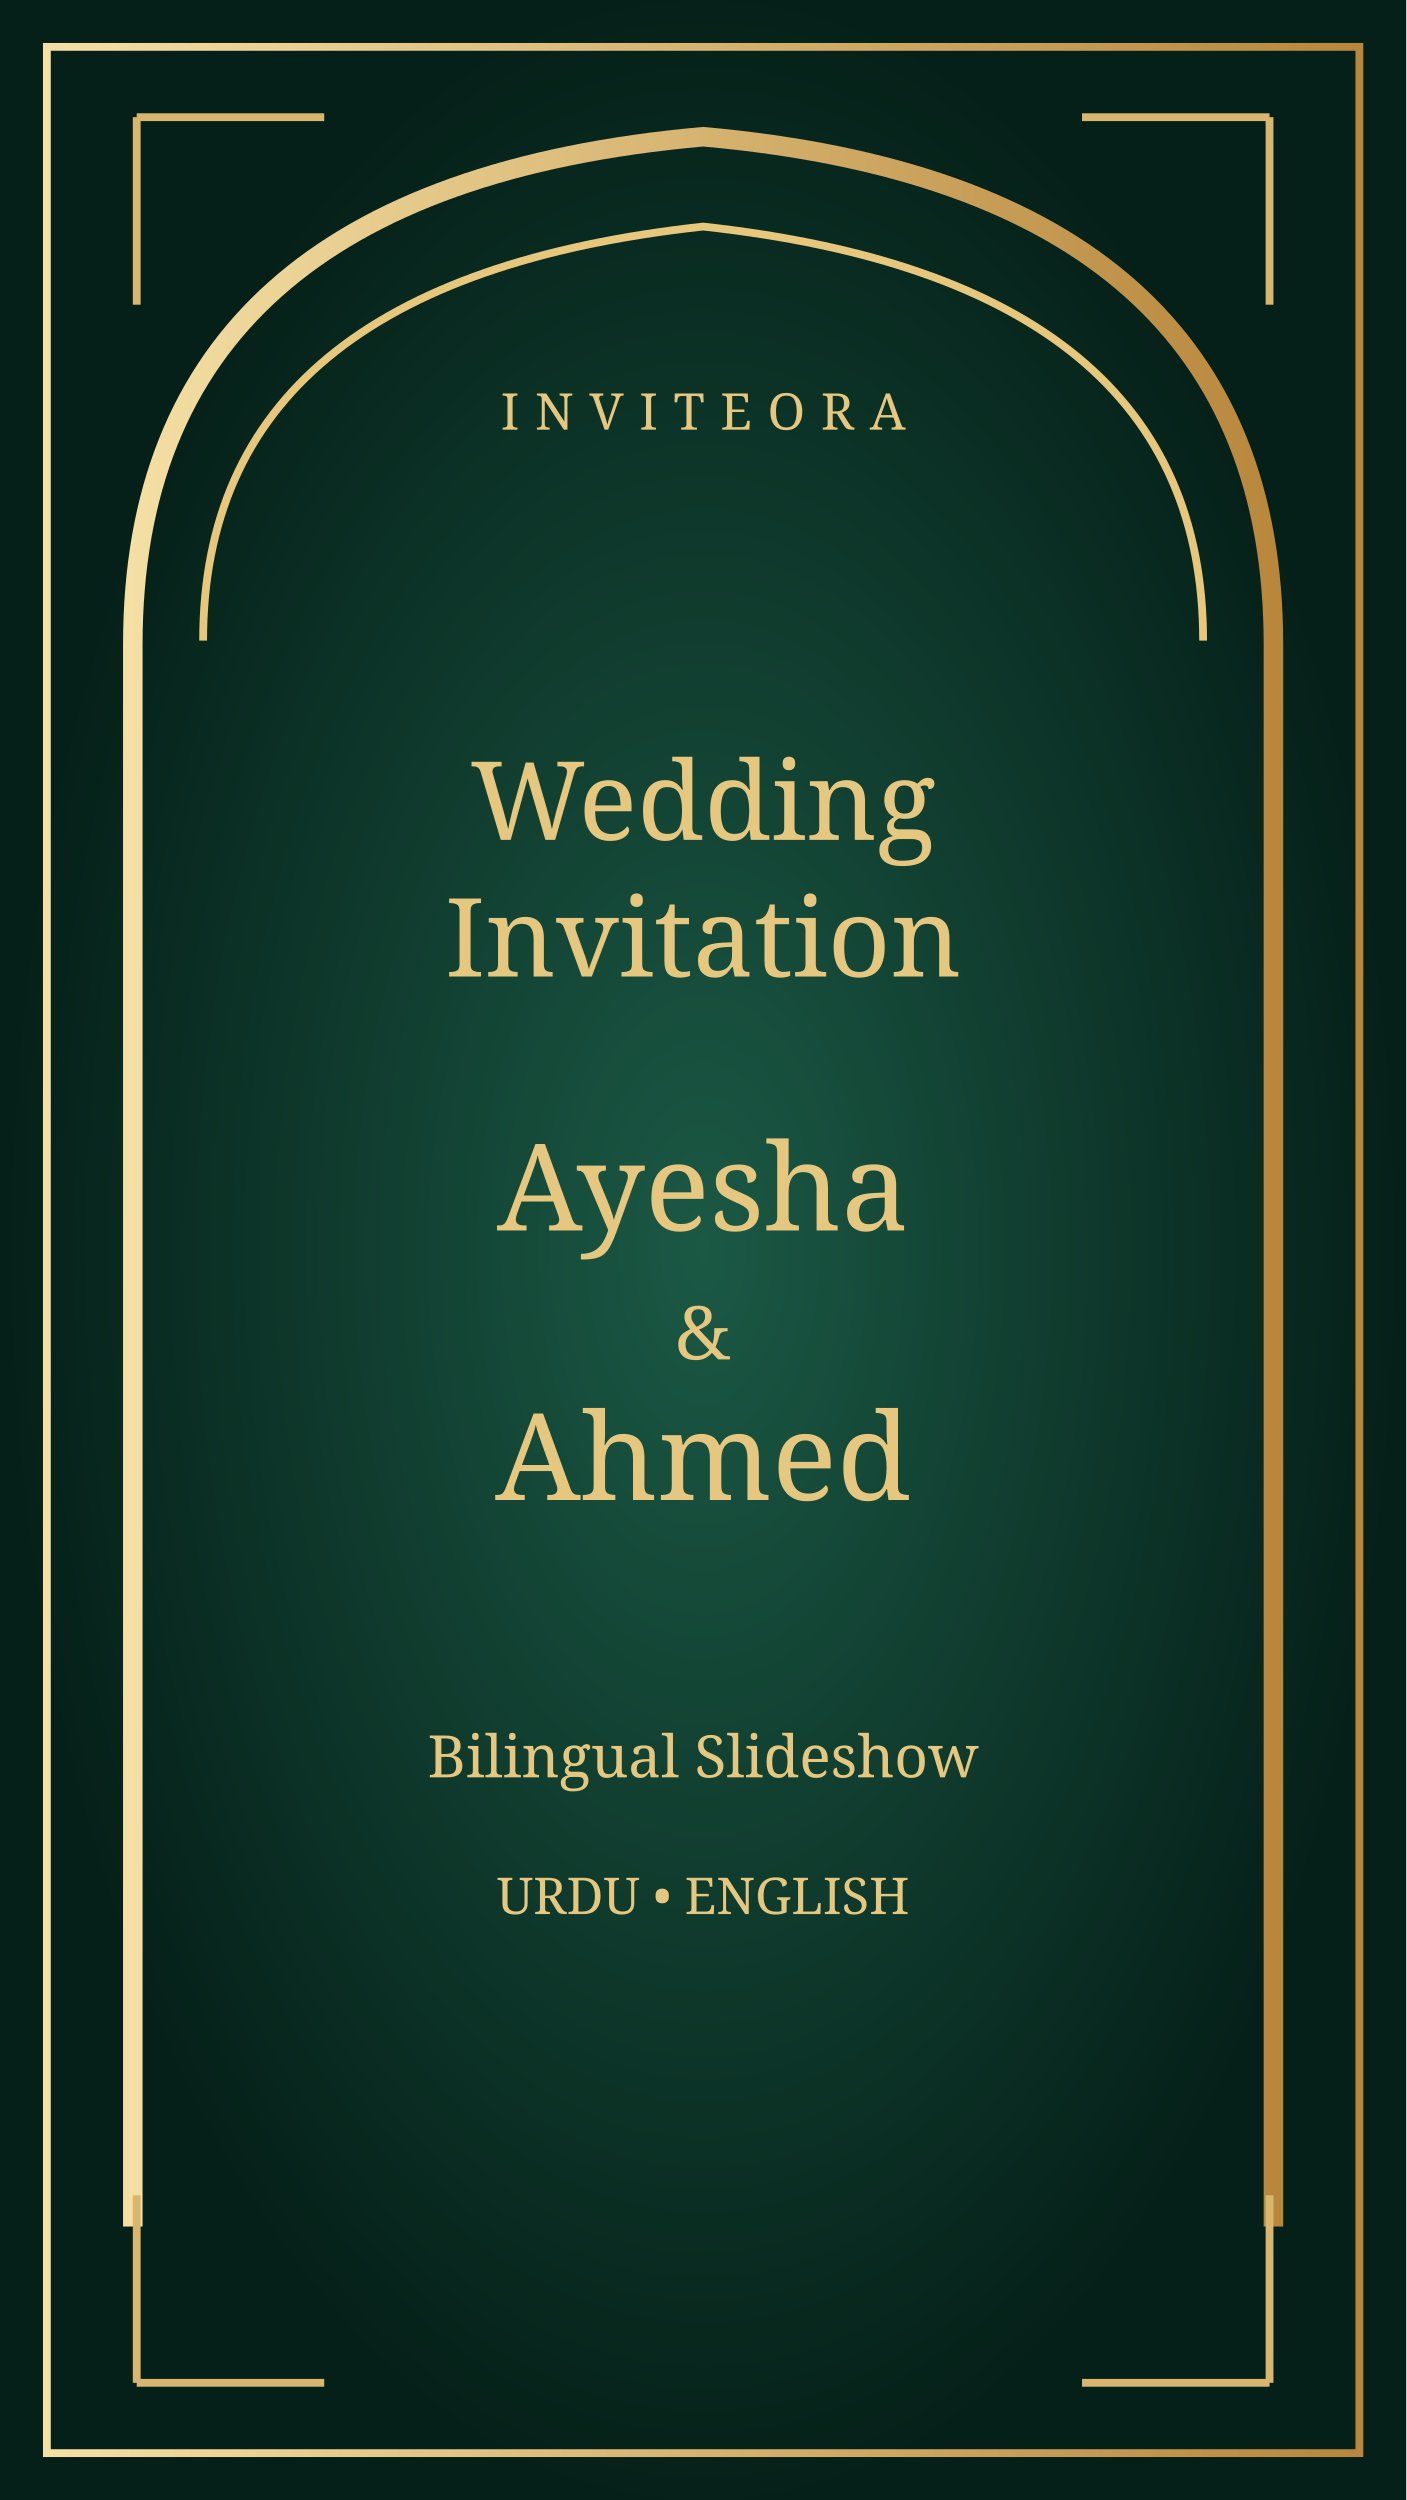
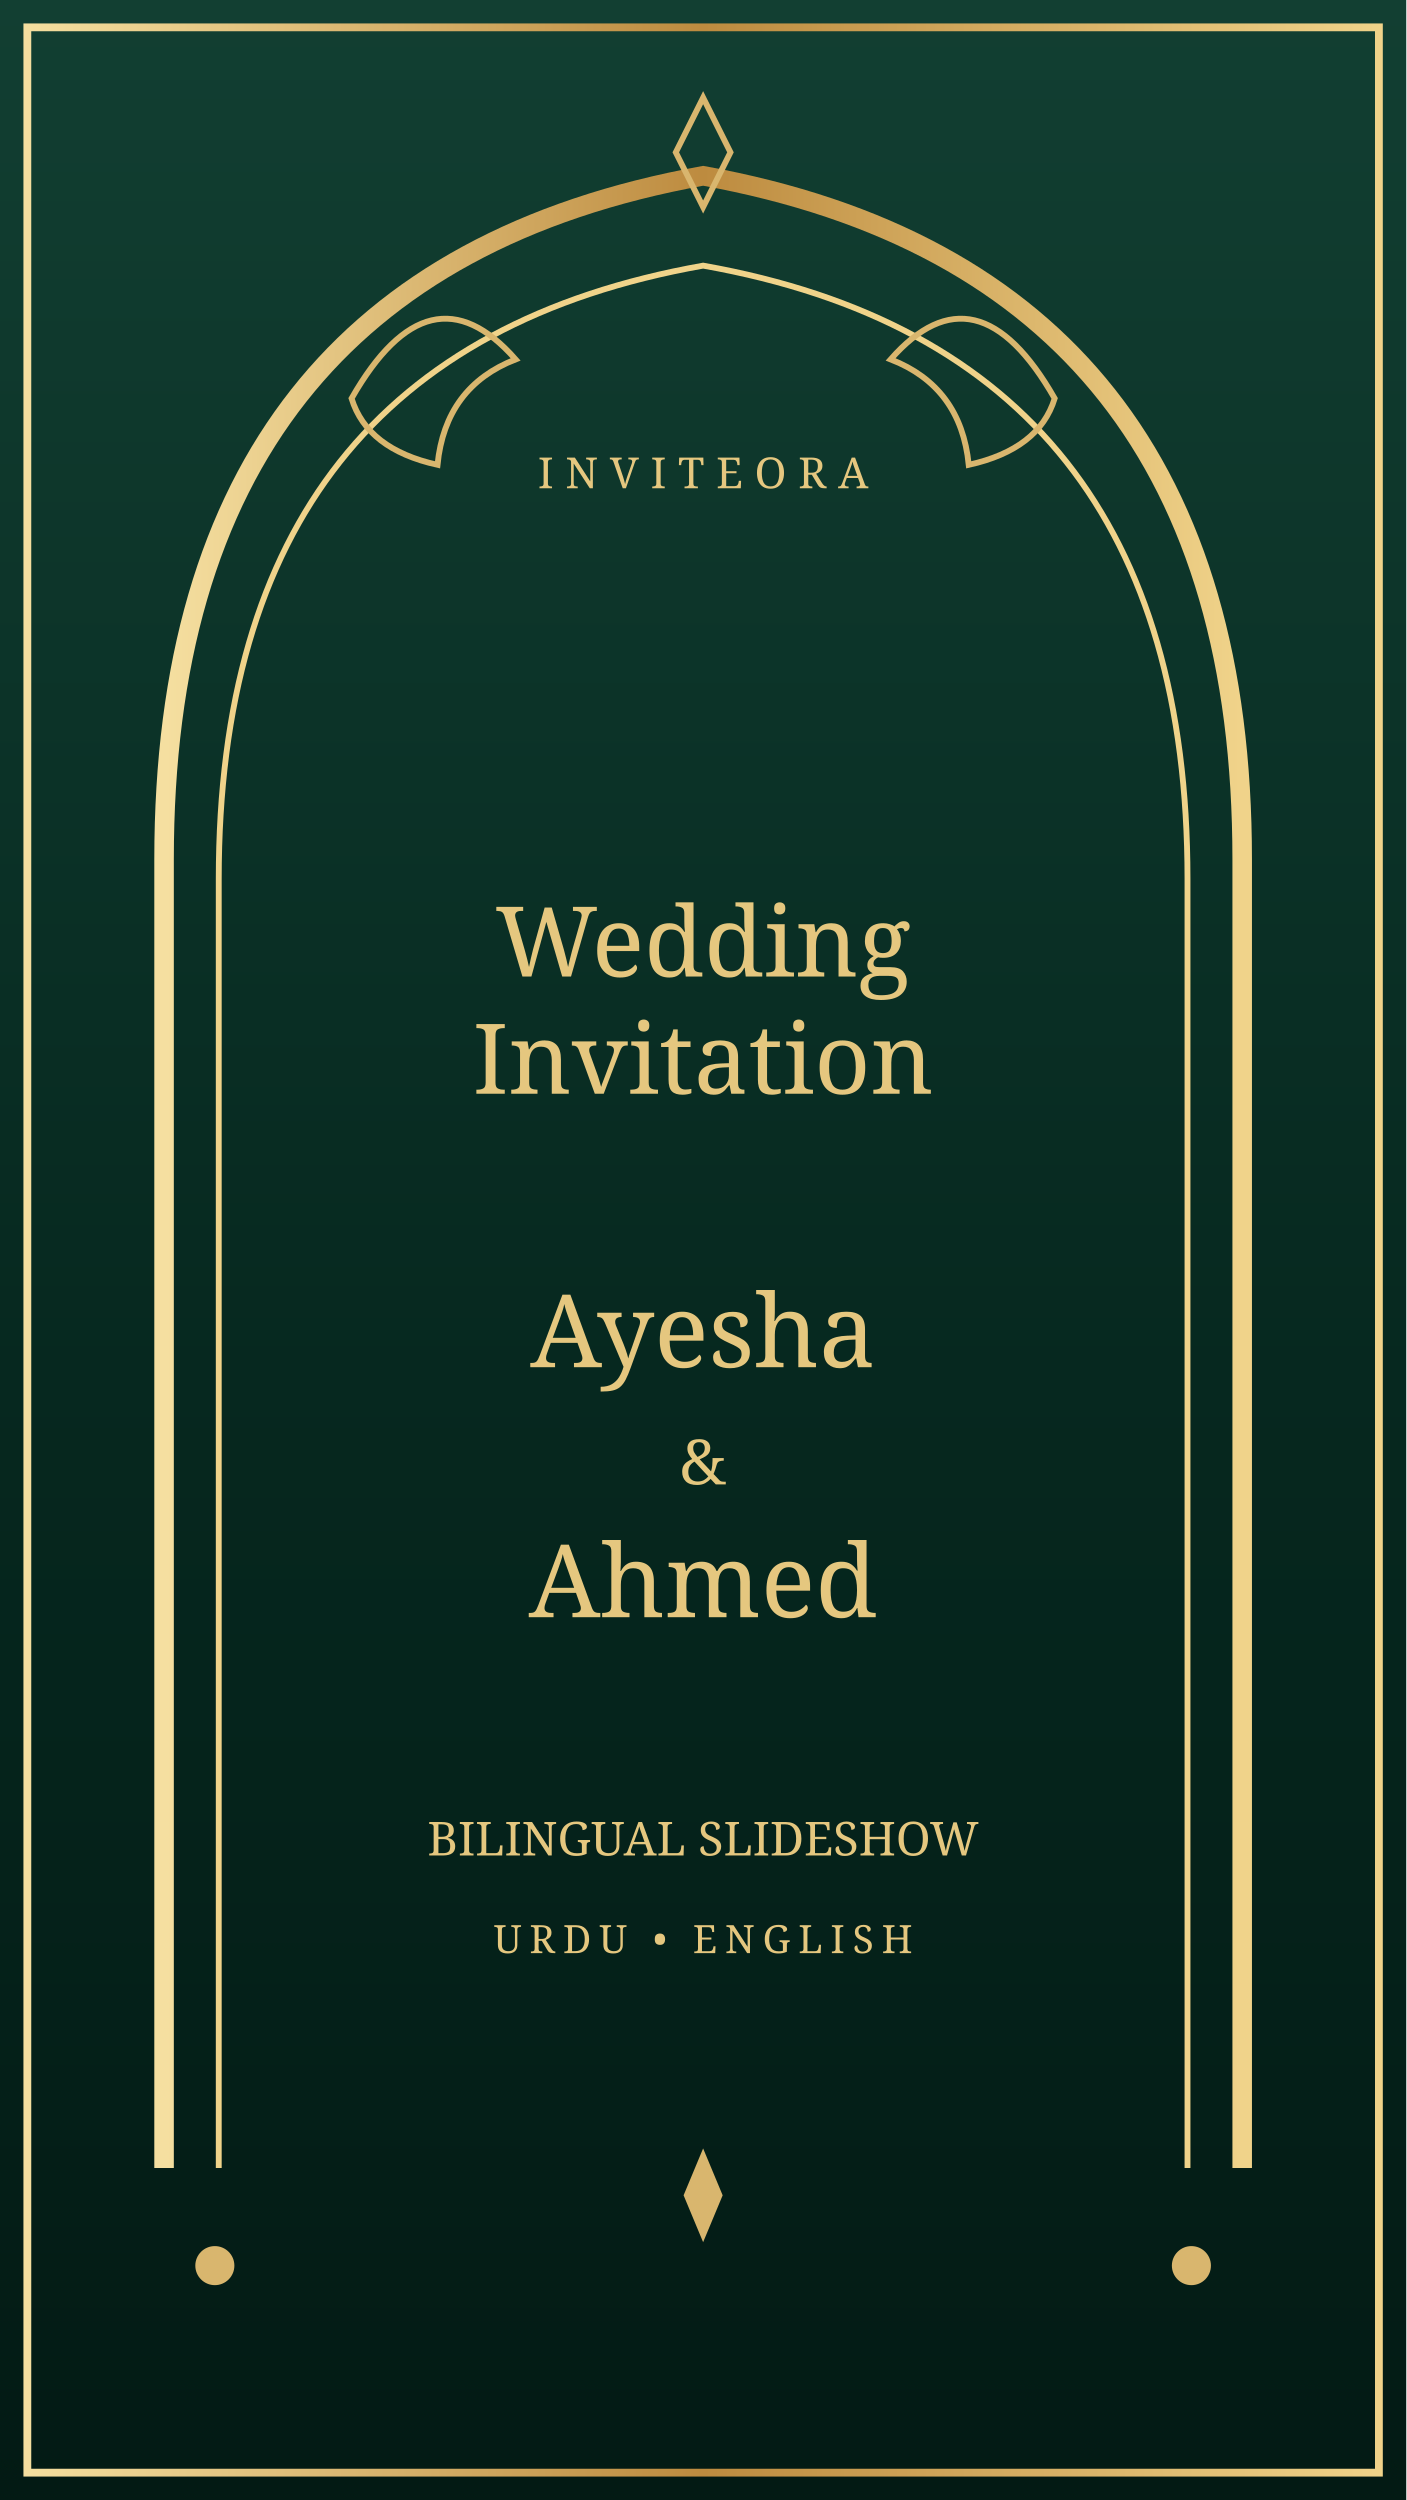
- <svg xmlns="http://www.w3.org/2000/svg" viewBox="0 0 360 640" width="360" height="640">
+ <svg xmlns="http://www.w3.org/2000/svg" width="360" height="640" viewBox="0 0 360 640">
  <defs>
-     <radialGradient id="g">
-       <stop stop-color="#1b5945" />
-       <stop offset="1" stop-color="#052018" />
-     </radialGradient>
+     <linearGradient id="bg" x2="0" y2="1">
+       <stop stop-color="#123f32" />
+       <stop offset=".55" stop-color="#06281f" />
+       <stop offset="1" stop-color="#031a14" />
+     </linearGradient>
    <linearGradient id="gold">
-       <stop stop-color="#f4dfa4" />
-       <stop offset="1" stop-color="#b8873c" />
+       <stop stop-color="#f5dfa0" />
+       <stop offset=".5" stop-color="#bd8b3f" />
+       <stop offset="1" stop-color="#f0d38a" />
    </linearGradient>
  </defs>
-   <rect width="360" height="640" fill="url(#g)" />
-   <rect x="12" y="12" width="336" height="616" fill="none" stroke="url(#gold)" stroke-width="2" />
-   <path d="M34 165Q34 48 180 35Q326 48 326 165V570M34 570V165" fill="none" stroke="url(#gold)" stroke-width="5" />
-   <path d="M52 164Q52 72 180 58Q308 72 308 164" fill="none" stroke="#e7c77c" stroke-width="2" />
+   <rect width="360" height="640" fill="url(#bg)" />
+   <rect x="7" y="7" width="346" height="626" fill="none" stroke="url(#gold)" stroke-width="2" />
+   <path d="M42 555V220Q42 70 180 45Q318 70 318 220V555" fill="none" stroke="url(#gold)" stroke-width="5" />
+   <path d="M56 555V225Q56 90 180 68Q304 90 304 225V555" fill="none" stroke="#f0d38a" stroke-width="1.5" />
+   <g fill="none" stroke="#d9b66e" stroke-width="1.5">
+     <path d="M90 102q20-35 42-10q-18 7-20 27q-18-4-22-17zM270 102q-20-35-42-10q18 7 20 27q18-4 22-17z" />
+     <path d="M180 25l7 14-7 14-7-14z" />
+   </g>
  <g fill="#e5c77f" text-anchor="middle" font-family="Georgia,serif">
-     <text x="180" y="110" font-size="13" letter-spacing="4">INVITEORA</text>
-     <text x="180" y="215" font-size="28">Wedding</text>
-     <text x="180" y="250" font-size="28">Invitation</text>
-     <text x="180" y="315" font-size="31">Ayesha</text>
-     <text x="180" y="348" font-size="19">&amp;</text>
-     <text x="180" y="384" font-size="31">Ahmed</text>
-     <text x="180" y="455" font-size="15">Bilingual Slideshow</text>
-     <text x="180" y="490" font-size="13">URDU • ENGLISH</text>
+     <text x="180" y="125" font-size="11" letter-spacing="3">INVITEORA</text>
+     <text x="180" y="250" font-size="25">Wedding</text>
+     <text x="180" y="280" font-size="25">Invitation</text>
+     <text x="180" y="350" font-size="26">Ayesha</text>
+     <text x="180" y="380" font-size="16">&amp;</text>
+     <text x="180" y="414" font-size="26">Ahmed</text>
+     <text x="180" y="475" font-size="12">BILINGUAL SLIDESHOW</text>
+     <text x="180" y="500" font-size="10" letter-spacing="2">URDU • ENGLISH</text>
  </g>
-   <g fill="none" stroke="#d9b66e" stroke-width="2">
-     <path d="M35 30h48M35 30v48M325 30h-48M325 30v48M35 610h48M35 610v-48M325 610h-48M325 610v-48" />
+   <g fill="#d9b66e">
+     <circle cx="55" cy="580" r="5" />
+     <circle cx="305" cy="580" r="5" />
+     <path d="M180 550l5 12-5 12-5-12z" />
  </g>
+   <path d="M28 595h304" stroke="url(#gold)" stroke-width="2" />
</svg>
